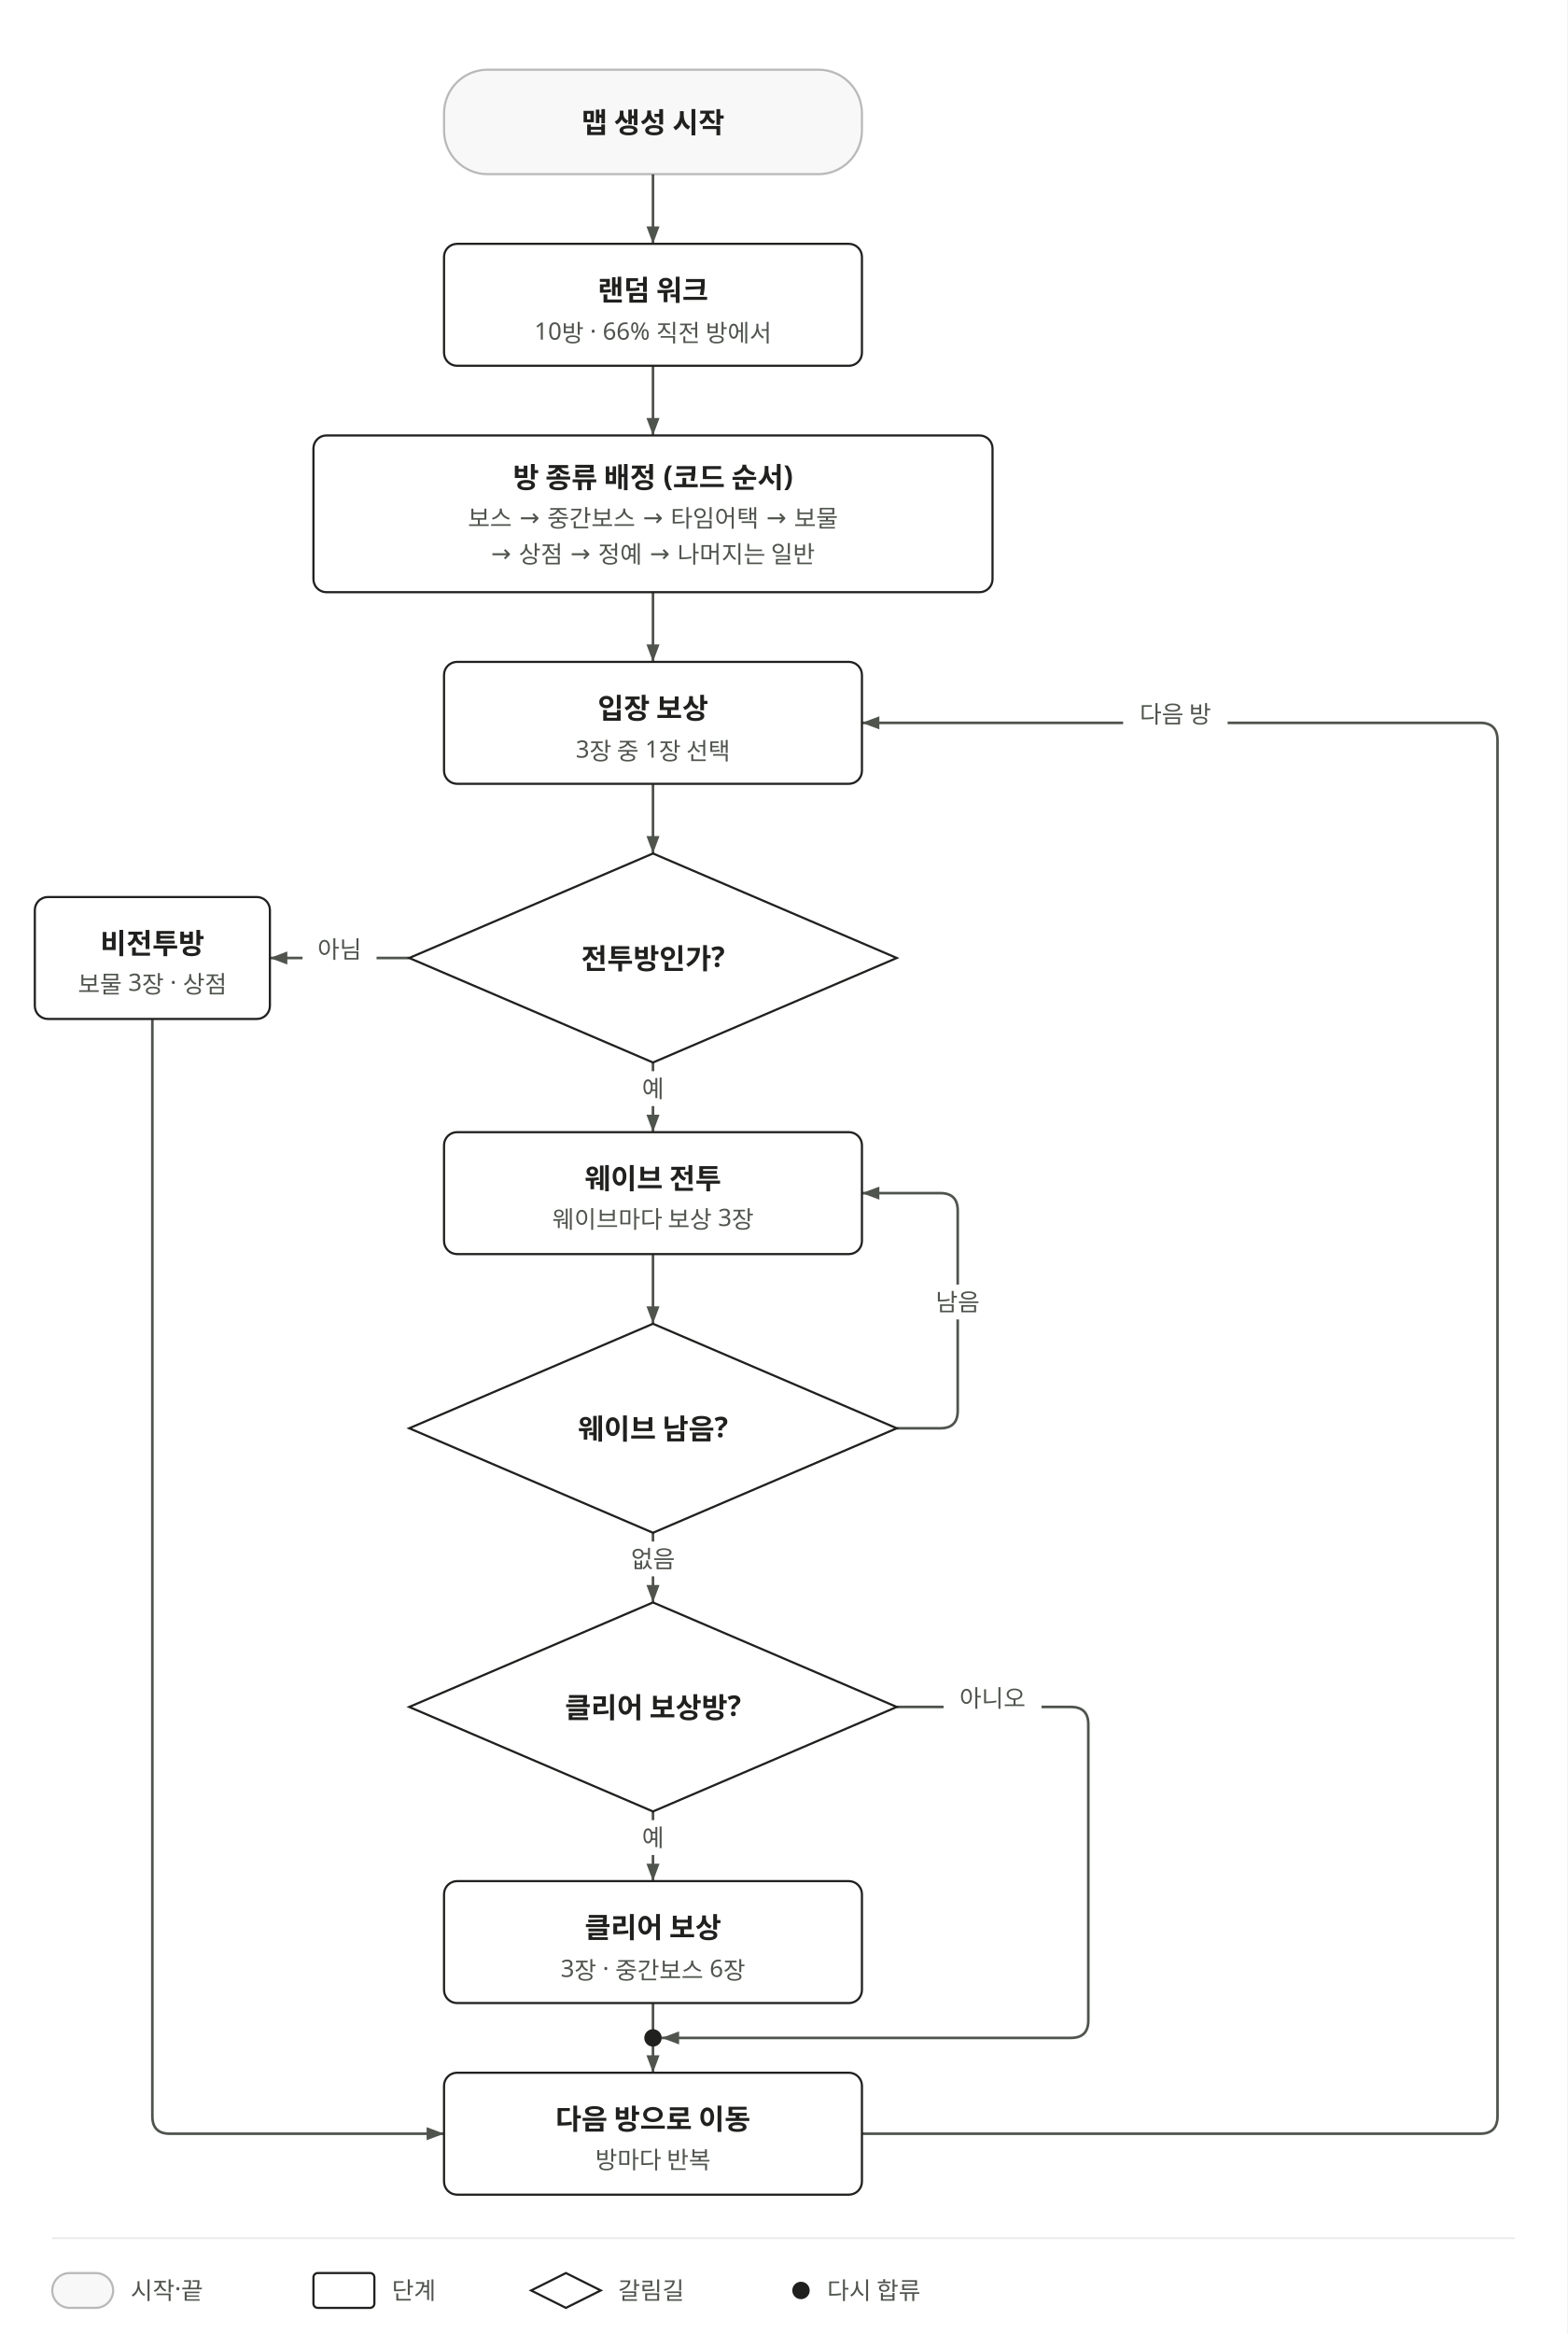
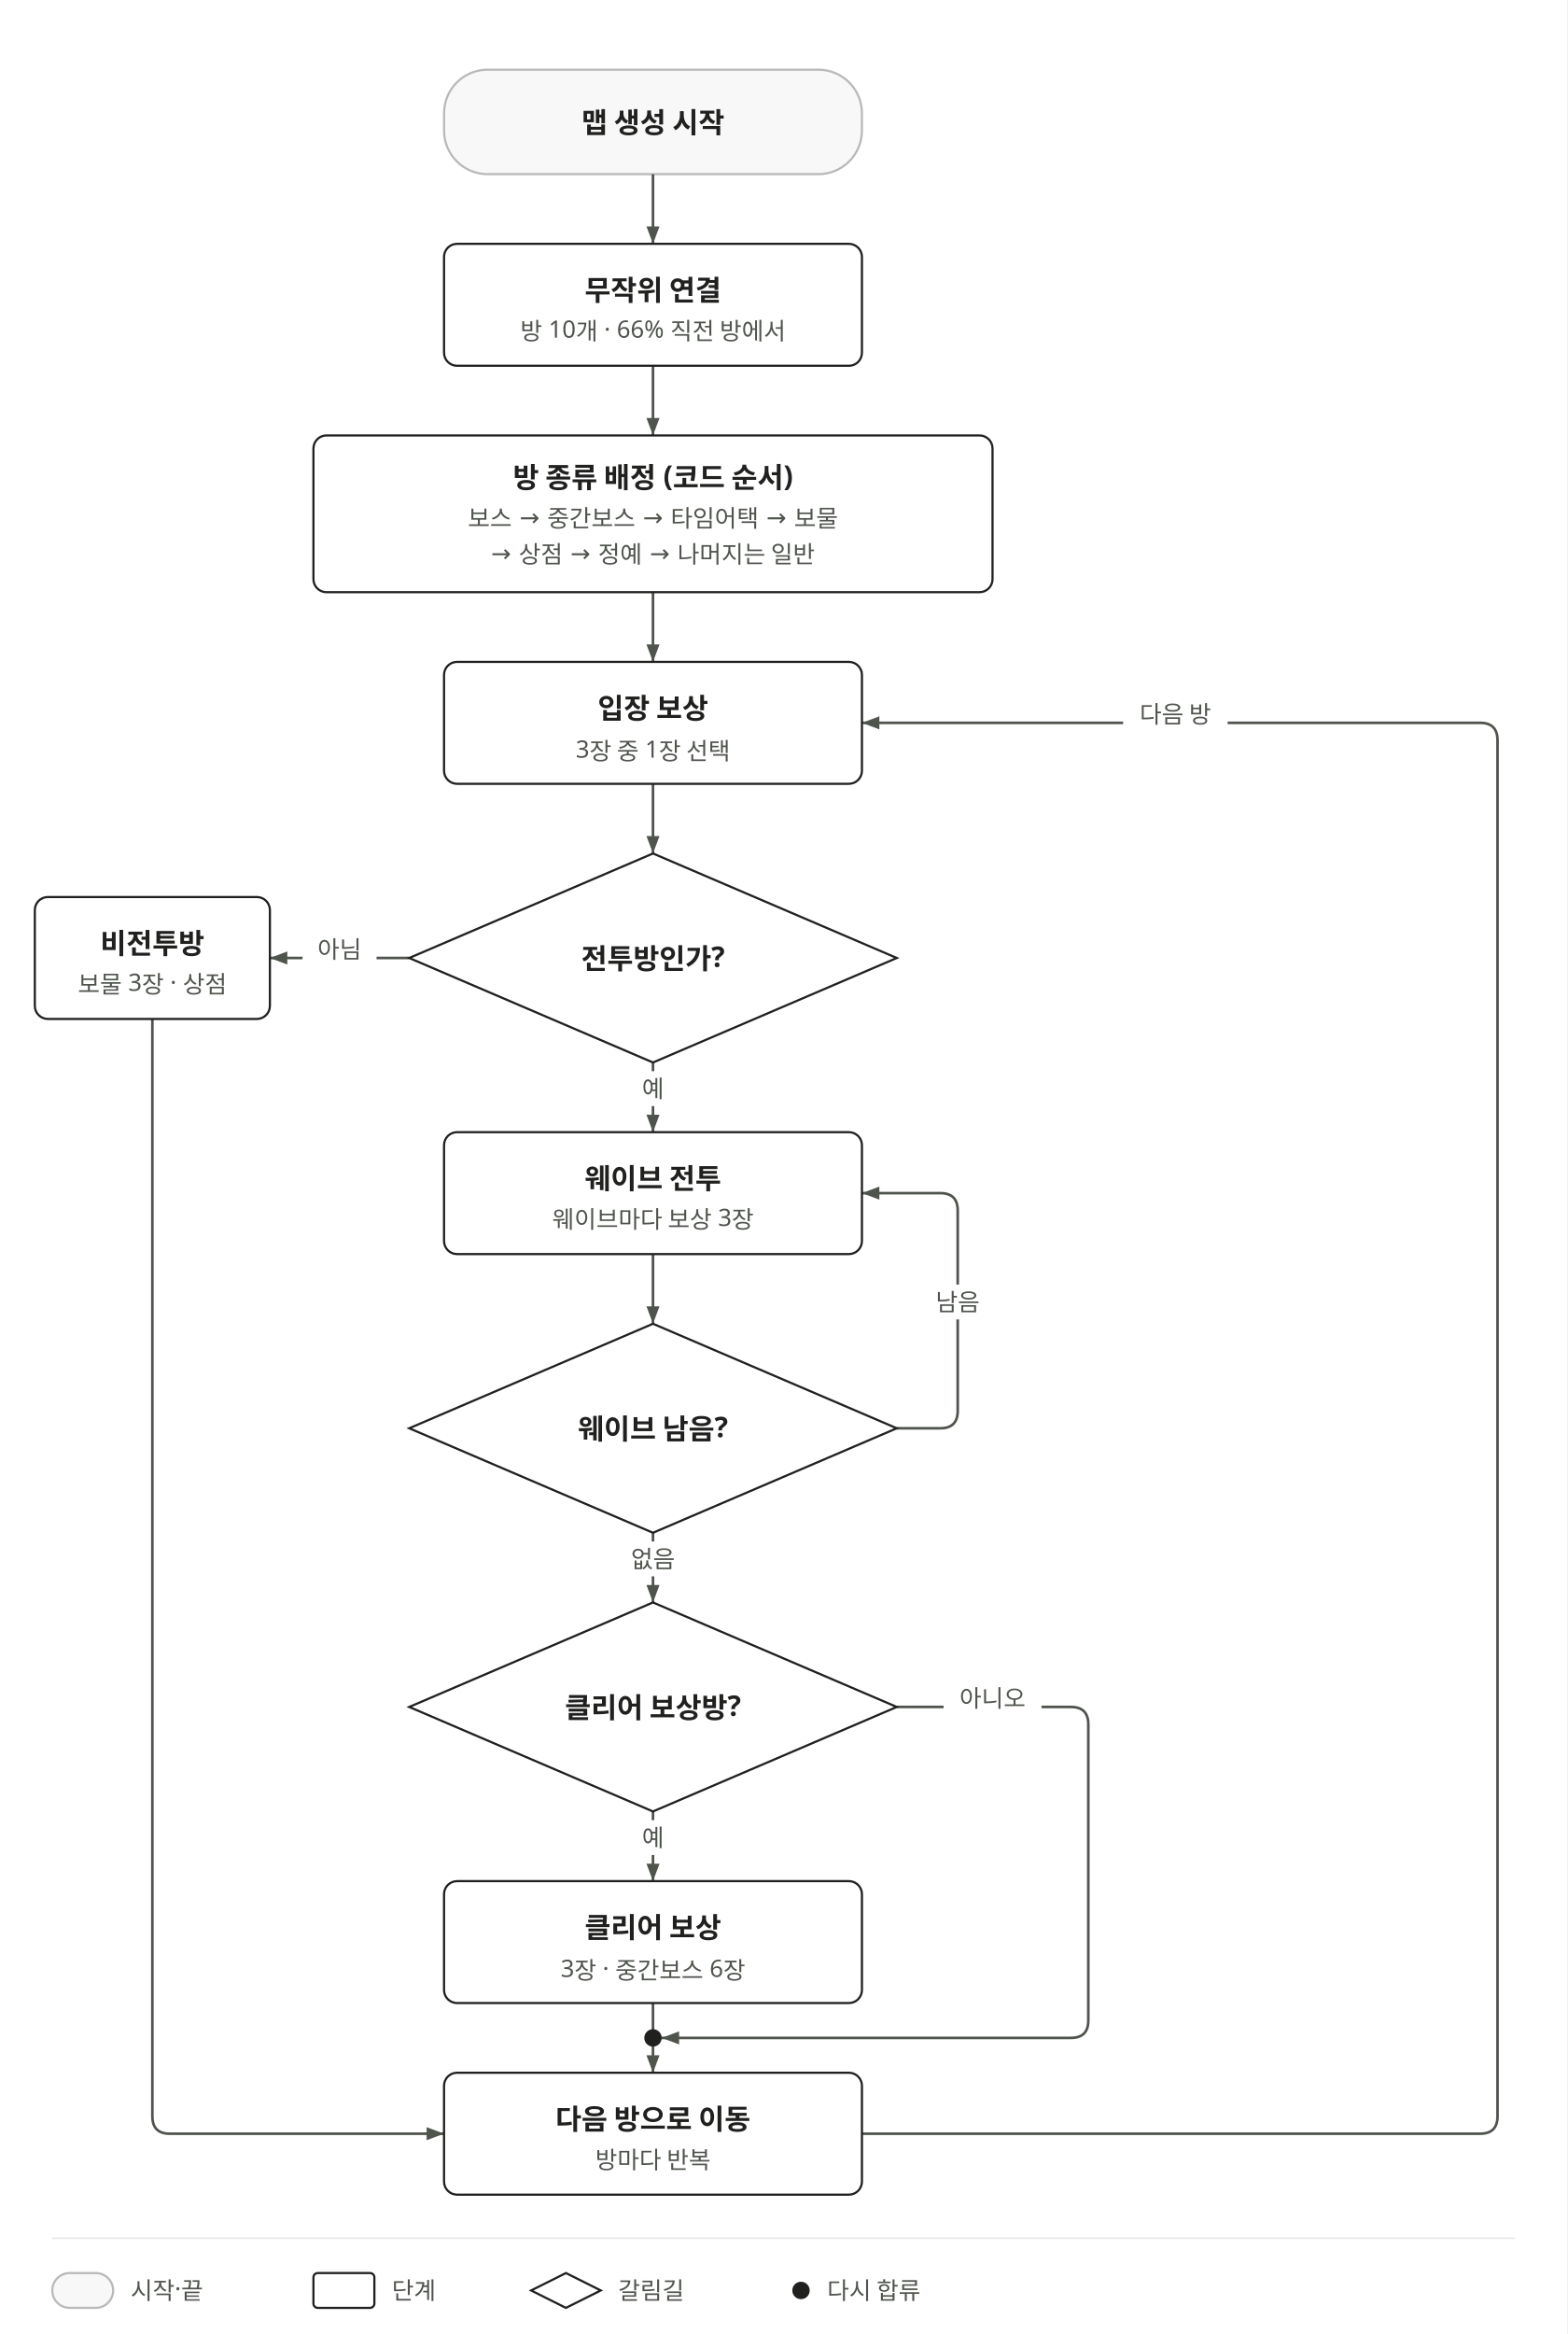
<svg xmlns="http://www.w3.org/2000/svg" viewBox="0 0 720 1072">
  <rect width="100%" height="100%" fill="#ffffff" />
  <path d="M300,80 L300,112" fill="none" stroke="#4f544d" stroke-width="1.2" />
  <polygon points="300,112 297,104 303,104" fill="#4f544d" />
  <path d="M300,168 L300,200" fill="none" stroke="#4f544d" stroke-width="1.2" />
  <polygon points="300,200 297,192 303,192" fill="#4f544d" />
  <path d="M300,272 L300,304" fill="none" stroke="#4f544d" stroke-width="1.2" />
  <polygon points="300,304 297,296 303,296" fill="#4f544d" />
  <path d="M300,360 L300,392" fill="none" stroke="#4f544d" stroke-width="1.2" />
  <polygon points="300,392 297,384 303,384" fill="#4f544d" />
  <path d="M188,440 L124,440" fill="none" stroke="#4f544d" stroke-width="1.2" />
  <polygon points="124,440 132,437 132,443" fill="#4f544d" />
  <path d="M300,488 L300,520" fill="none" stroke="#4f544d" stroke-width="1.2" />
  <polygon points="300,520 297,512 303,512" fill="#4f544d" />
  <path d="M300,576 L300,608" fill="none" stroke="#4f544d" stroke-width="1.2" />
  <polygon points="300,608 297,600 303,600" fill="#4f544d" />
  <path d="M412,656 L432,656 Q440,656 440,648 L440,556 Q440,548 432,548 L396,548" fill="none" stroke="#4f544d" stroke-width="1.2" />
  <polygon points="396,548 404,545 404,551" fill="#4f544d" />
  <path d="M300,704 L300,736" fill="none" stroke="#4f544d" stroke-width="1.2" />
  <polygon points="300,736 297,728 303,728" fill="#4f544d" />
  <path d="M300,832 L300,864" fill="none" stroke="#4f544d" stroke-width="1.2" />
  <polygon points="300,864 297,856 303,856" fill="#4f544d" />
  <path d="M412,784 L492,784 Q500,784 500,792 L500,928 Q500,936 492,936 L304,936" fill="none" stroke="#4f544d" stroke-width="1.2" />
  <polygon points="304,936 312,933 312,939" fill="#4f544d" />
  <path d="M300,920 L300,952" fill="none" stroke="#4f544d" stroke-width="1.2" />
  <polygon points="300,952 297,944 303,944" fill="#4f544d" />
  <path d="M70,468 L70,972 Q70,980 78,980 L204,980" fill="none" stroke="#4f544d" stroke-width="1.2" />
  <polygon points="204,980 196,977 196,983" fill="#4f544d" />
  <path d="M396,980 L680,980 Q688,980 688,972 L688,340 Q688,332 680,332 L396,332" fill="none" stroke="#4f544d" stroke-width="1.2" />
  <polygon points="396,332 404,329 404,335" fill="#4f544d" />
  <rect x="139" y="428" width="34" height="16" rx="2" fill="#ffffff" />
  <text x="156" y="440" fill="#4f544d" font-size="11" font-weight="500" font-family="'Noto Sans KR', 'Apple SD Gothic Neo', 'Malgun Gothic', sans-serif" text-anchor="middle">아님</text>
  <rect x="288.5" y="492" width="23" height="16" rx="2" fill="#ffffff" />
  <text x="300" y="504" fill="#4f544d" font-size="11" font-weight="500" font-family="'Noto Sans KR', 'Apple SD Gothic Neo', 'Malgun Gothic', sans-serif" text-anchor="middle">예</text>
  <rect x="423" y="590" width="34" height="16" rx="2" fill="#ffffff" />
  <text x="440" y="602" fill="#4f544d" font-size="11" font-weight="500" font-family="'Noto Sans KR', 'Apple SD Gothic Neo', 'Malgun Gothic', sans-serif" text-anchor="middle">남음</text>
  <rect x="283" y="708" width="34" height="16" rx="2" fill="#ffffff" />
  <text x="300" y="720" fill="#4f544d" font-size="11" font-weight="500" font-family="'Noto Sans KR', 'Apple SD Gothic Neo', 'Malgun Gothic', sans-serif" text-anchor="middle">없음</text>
  <rect x="288.5" y="836" width="23" height="16" rx="2" fill="#ffffff" />
  <text x="300" y="848" fill="#4f544d" font-size="11" font-weight="500" font-family="'Noto Sans KR', 'Apple SD Gothic Neo', 'Malgun Gothic', sans-serif" text-anchor="middle">예</text>
  <rect x="433.5" y="772" width="45" height="16" rx="2" fill="#ffffff" />
  <text x="456" y="784" fill="#4f544d" font-size="11" font-weight="500" font-family="'Noto Sans KR', 'Apple SD Gothic Neo', 'Malgun Gothic', sans-serif" text-anchor="middle">아니오</text>
  <rect x="516" y="320" width="48" height="16" rx="2" fill="#ffffff" />
  <text x="540" y="332" fill="#4f544d" font-size="11" font-weight="500" font-family="'Noto Sans KR', 'Apple SD Gothic Neo', 'Malgun Gothic', sans-serif" text-anchor="middle">다음 방</text>
  <rect x="204" y="32" width="192" height="48" rx="20" fill="#ffffff" />
  <rect x="204" y="32" width="192" height="48" rx="20" fill="rgba(32,33,31,.03)" stroke="rgba(32,33,31,.30)" stroke-width="1" />
  <text x="300" y="61" fill="#20211f" font-size="13" font-weight="800" font-family="'Noto Sans KR', 'Apple SD Gothic Neo', 'Malgun Gothic', sans-serif" text-anchor="middle">맵 생성 시작</text>
  <rect x="204" y="112" width="192" height="56" rx="6" fill="#ffffff" />
  <rect x="204" y="112" width="192" height="56" rx="6" fill="#ffffff" stroke="#20211f" stroke-width="1" />
-   <text x="300" y="138" fill="#20211f" font-size="13" font-weight="800" font-family="'Noto Sans KR', 'Apple SD Gothic Neo', 'Malgun Gothic', sans-serif" text-anchor="middle">랜덤 워크</text>
-   <text x="300" y="156" fill="#4f544d" font-size="11" font-weight="500" font-family="'Noto Sans KR', 'Apple SD Gothic Neo', 'Malgun Gothic', sans-serif" text-anchor="middle">10방 · 66% 직전 방에서</text>
+   <text x="300" y="138" fill="#20211f" font-size="13" font-weight="800" font-family="'Noto Sans KR', 'Apple SD Gothic Neo', 'Malgun Gothic', sans-serif" text-anchor="middle">무작위 연결</text>
+   <text x="300" y="156" fill="#4f544d" font-size="11" font-weight="500" font-family="'Noto Sans KR', 'Apple SD Gothic Neo', 'Malgun Gothic', sans-serif" text-anchor="middle">방 10개 · 66% 직전 방에서</text>
  <rect x="144" y="200" width="312" height="72" rx="6" fill="#ffffff" />
  <rect x="144" y="200" width="312" height="72" rx="6" fill="#ffffff" stroke="#20211f" stroke-width="1" />
  <text x="300" y="224" fill="#20211f" font-size="13" font-weight="800" font-family="'Noto Sans KR', 'Apple SD Gothic Neo', 'Malgun Gothic', sans-serif" text-anchor="middle">방 종류 배정 (코드 순서)</text>
  <text x="300" y="242" fill="#4f544d" font-size="11" font-weight="500" font-family="'Noto Sans KR', 'Apple SD Gothic Neo', 'Malgun Gothic', sans-serif" text-anchor="middle">보스 → 중간보스 → 타임어택 → 보물</text>
  <text x="300" y="258" fill="#4f544d" font-size="11" font-weight="500" font-family="'Noto Sans KR', 'Apple SD Gothic Neo', 'Malgun Gothic', sans-serif" text-anchor="middle">→ 상점 → 정예 → 나머지는 일반</text>
  <rect x="204" y="304" width="192" height="56" rx="6" fill="#ffffff" />
  <rect x="204" y="304" width="192" height="56" rx="6" fill="#ffffff" stroke="#20211f" stroke-width="1" />
  <text x="300" y="330" fill="#20211f" font-size="13" font-weight="800" font-family="'Noto Sans KR', 'Apple SD Gothic Neo', 'Malgun Gothic', sans-serif" text-anchor="middle">입장 보상</text>
  <text x="300" y="348" fill="#4f544d" font-size="11" font-weight="500" font-family="'Noto Sans KR', 'Apple SD Gothic Neo', 'Malgun Gothic', sans-serif" text-anchor="middle">3장 중 1장 선택</text>
  <polygon points="300,392 412,440 300,488 188,440" fill="#ffffff" stroke="#20211f" stroke-width="1" />
  <text x="300" y="445" fill="#20211f" font-size="13" font-weight="800" font-family="'Noto Sans KR', 'Apple SD Gothic Neo', 'Malgun Gothic', sans-serif" text-anchor="middle">전투방인가?</text>
  <rect x="16" y="412" width="108" height="56" rx="6" fill="#ffffff" />
  <rect x="16" y="412" width="108" height="56" rx="6" fill="#ffffff" stroke="#20211f" stroke-width="1" />
  <text x="70" y="438" fill="#20211f" font-size="13" font-weight="800" font-family="'Noto Sans KR', 'Apple SD Gothic Neo', 'Malgun Gothic', sans-serif" text-anchor="middle">비전투방</text>
  <text x="70" y="456" fill="#4f544d" font-size="11" font-weight="500" font-family="'Noto Sans KR', 'Apple SD Gothic Neo', 'Malgun Gothic', sans-serif" text-anchor="middle">보물 3장 · 상점</text>
  <rect x="204" y="520" width="192" height="56" rx="6" fill="#ffffff" />
  <rect x="204" y="520" width="192" height="56" rx="6" fill="#ffffff" stroke="#20211f" stroke-width="1" />
  <text x="300" y="546" fill="#20211f" font-size="13" font-weight="800" font-family="'Noto Sans KR', 'Apple SD Gothic Neo', 'Malgun Gothic', sans-serif" text-anchor="middle">웨이브 전투</text>
  <text x="300" y="564" fill="#4f544d" font-size="11" font-weight="500" font-family="'Noto Sans KR', 'Apple SD Gothic Neo', 'Malgun Gothic', sans-serif" text-anchor="middle">웨이브마다 보상 3장</text>
  <polygon points="300,608 412,656 300,704 188,656" fill="#ffffff" stroke="#20211f" stroke-width="1" />
  <text x="300" y="661" fill="#20211f" font-size="13" font-weight="800" font-family="'Noto Sans KR', 'Apple SD Gothic Neo', 'Malgun Gothic', sans-serif" text-anchor="middle">웨이브 남음?</text>
  <polygon points="300,736 412,784 300,832 188,784" fill="#ffffff" stroke="#20211f" stroke-width="1" />
  <text x="300" y="789" fill="#20211f" font-size="13" font-weight="800" font-family="'Noto Sans KR', 'Apple SD Gothic Neo', 'Malgun Gothic', sans-serif" text-anchor="middle">클리어 보상방?</text>
  <rect x="204" y="864" width="192" height="56" rx="6" fill="#ffffff" />
  <rect x="204" y="864" width="192" height="56" rx="6" fill="#ffffff" stroke="#20211f" stroke-width="1" />
  <text x="300" y="890" fill="#20211f" font-size="13" font-weight="800" font-family="'Noto Sans KR', 'Apple SD Gothic Neo', 'Malgun Gothic', sans-serif" text-anchor="middle">클리어 보상</text>
  <text x="300" y="908" fill="#4f544d" font-size="11" font-weight="500" font-family="'Noto Sans KR', 'Apple SD Gothic Neo', 'Malgun Gothic', sans-serif" text-anchor="middle">3장 · 중간보스 6장</text>
  <circle cx="300" cy="936" r="4" fill="#20211f" />
  <rect x="204" y="952" width="192" height="56" rx="6" fill="#ffffff" />
  <rect x="204" y="952" width="192" height="56" rx="6" fill="#ffffff" stroke="#20211f" stroke-width="1" />
  <text x="300" y="978" fill="#20211f" font-size="13" font-weight="800" font-family="'Noto Sans KR', 'Apple SD Gothic Neo', 'Malgun Gothic', sans-serif" text-anchor="middle">다음 방으로 이동</text>
  <text x="300" y="996" fill="#4f544d" font-size="11" font-weight="500" font-family="'Noto Sans KR', 'Apple SD Gothic Neo', 'Malgun Gothic', sans-serif" text-anchor="middle">방마다 반복</text>
  <line x1="24" y1="1028" x2="696" y2="1028" stroke="rgba(32,33,31,.10)" stroke-width="0.8" />
  <rect x="24" y="1044" width="28" height="16" rx="8" fill="rgba(32,33,31,.03)" stroke="rgba(32,33,31,.30)" stroke-width="1" />
  <text x="60" y="1056" fill="#4f544d" font-size="11" font-weight="500" font-family="'Noto Sans KR', 'Apple SD Gothic Neo', 'Malgun Gothic', sans-serif" text-anchor="start">시작·끝</text>
  <rect x="144" y="1044" width="28" height="16" rx="2" fill="#ffffff" stroke="#20211f" stroke-width="1" />
  <text x="180" y="1056" fill="#4f544d" font-size="11" font-weight="500" font-family="'Noto Sans KR', 'Apple SD Gothic Neo', 'Malgun Gothic', sans-serif" text-anchor="start">단계</text>
  <polygon points="244,1052 260,1044 276,1052 260,1060" fill="#ffffff" stroke="#20211f" stroke-width="1" />
  <text x="284" y="1056" fill="#4f544d" font-size="11" font-weight="500" font-family="'Noto Sans KR', 'Apple SD Gothic Neo', 'Malgun Gothic', sans-serif" text-anchor="start">갈림길</text>
  <circle cx="368" cy="1052" r="4" fill="#20211f" />
  <text x="380" y="1056" fill="#4f544d" font-size="11" font-weight="500" font-family="'Noto Sans KR', 'Apple SD Gothic Neo', 'Malgun Gothic', sans-serif" text-anchor="start">다시 합류</text>
</svg>
